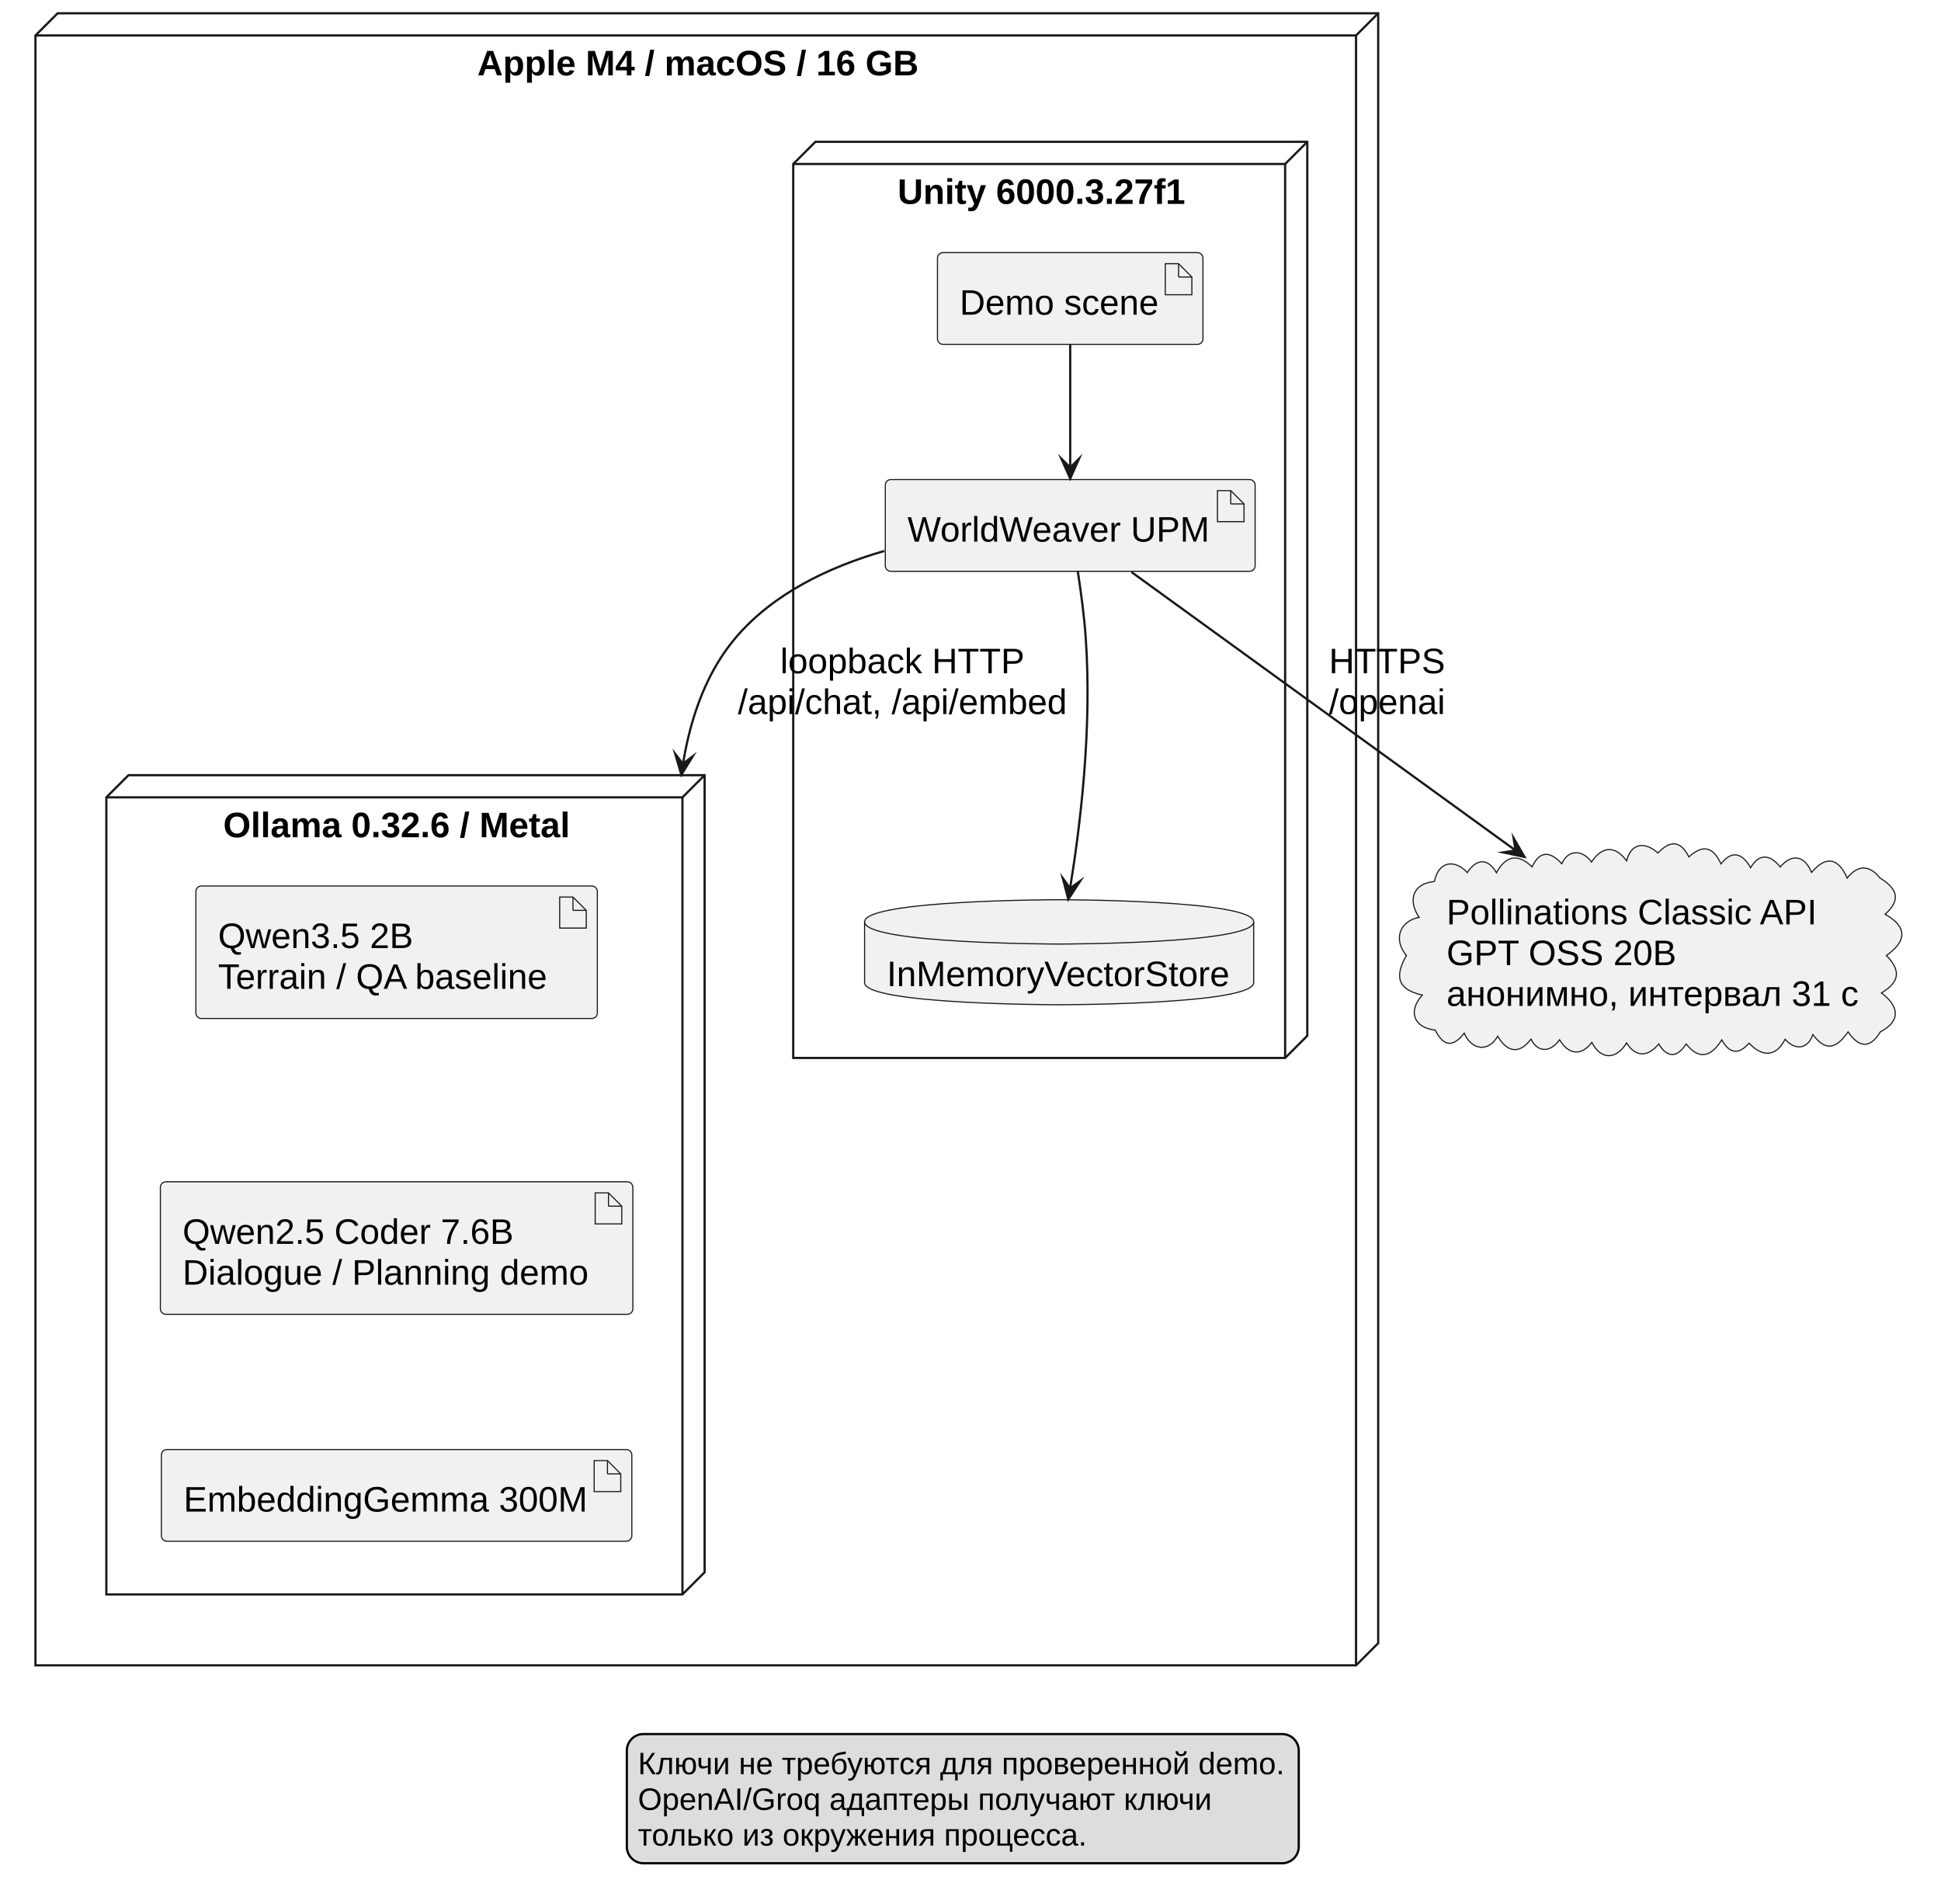
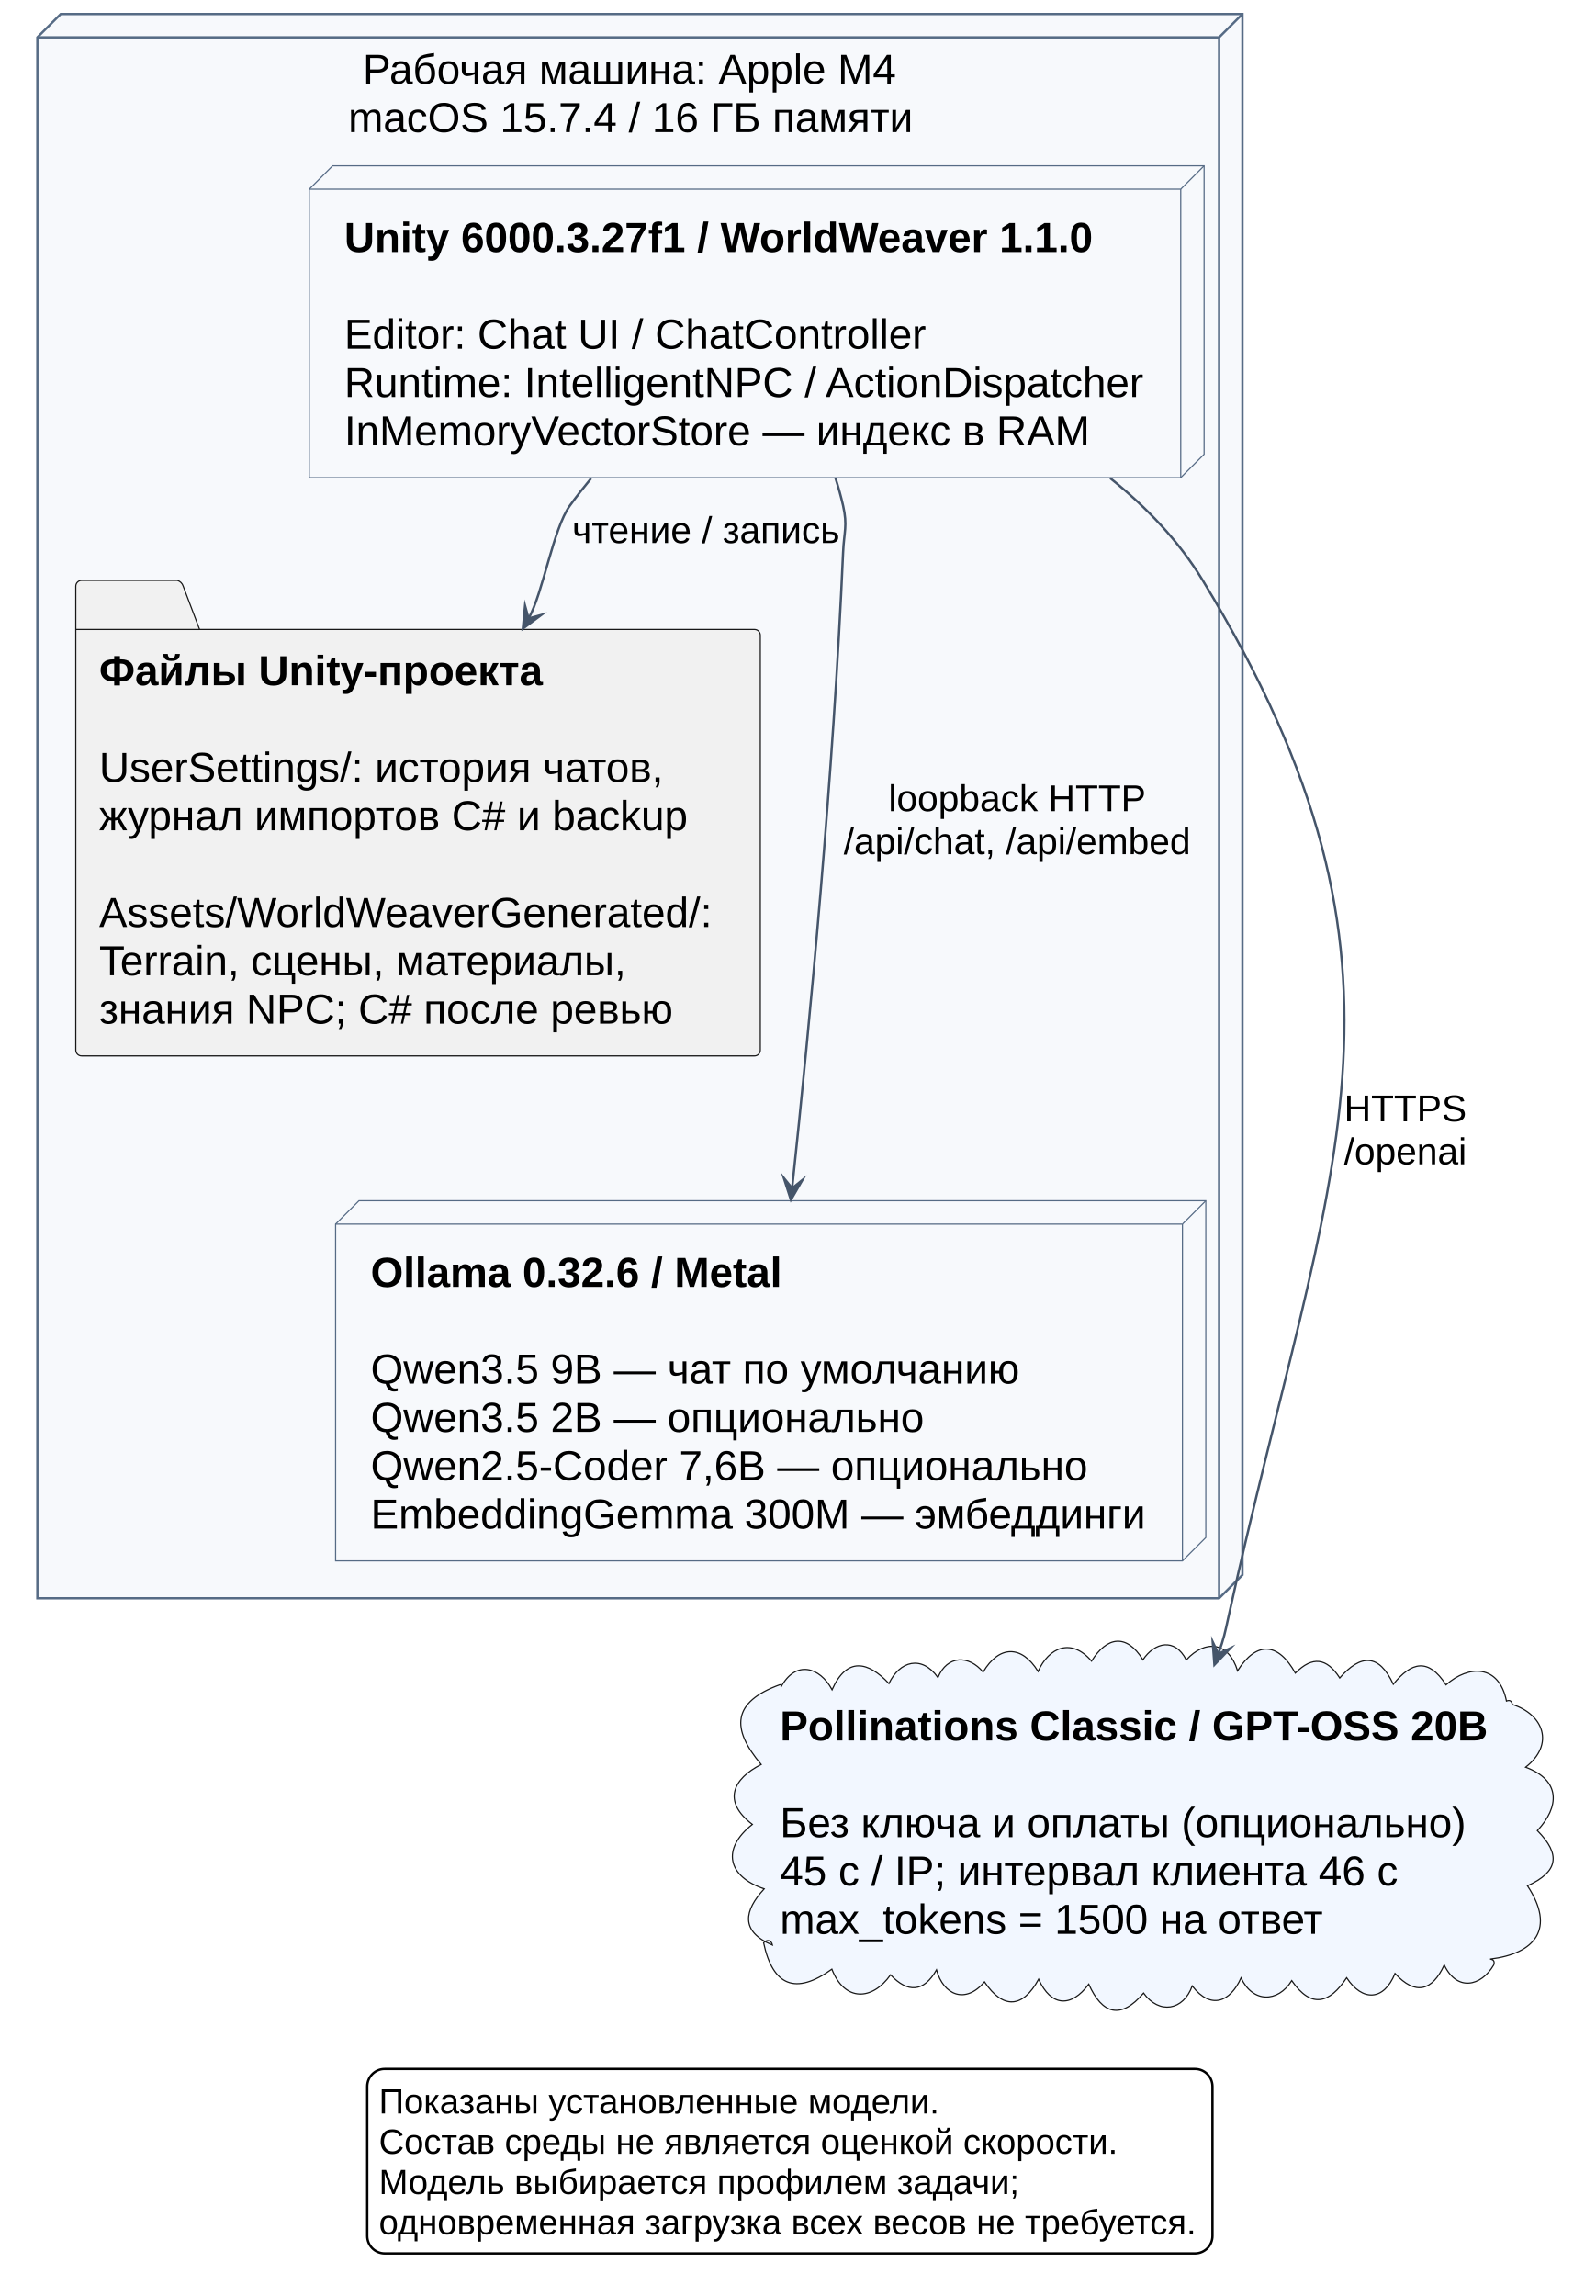
- <svg xmlns="http://www.w3.org/2000/svg" version="1.1" data-diagram-type="DESCRIPTION" style="width:876px;height:859px;background:#FFFFFF;" width="876px" height="859px" viewBox="0 0 876 859" zoomAndPan="magnify" preserveAspectRatio="none" contentStyleType="text/css">
+ <svg xmlns="http://www.w3.org/2000/svg" version="1.1" data-diagram-type="DESCRIPTION" style="width:683px;height:983px;background:#FFFFFF;" width="683px" height="983px" viewBox="0 0 683 983" zoomAndPan="magnify" preserveAspectRatio="none" contentStyleType="text/css">
  <defs />
  <g font-family="sans-serif" lengthAdjust="spacing">
-     <g class="cluster" data-qualified-name="Apple M4 . macOS . 16 GB" id="ent0001" data-source-line="5">
-       <polygon points="16,16,26,6,622,6,622,741.49,612,751.49,16,751.49,16,16" fill="none" style="stroke:#181818;stroke-width:1;stroke-linejoin:miter;stroke-miterlimit:10;" />
-       <line x1="612" y1="16" x2="622" y2="6" style="stroke:#181818;stroke-width:1;" />
-       <line x1="16" y1="16" x2="612" y2="16" style="stroke:#181818;stroke-width:1;" />
-       <line x1="612" y1="16" x2="612" y2="751.49" style="stroke:#181818;stroke-width:1;" />
-       <text x="215.414" y="34.008" fill="#000" font-size="16" textLength="199.172" font-weight="700" font-family="Arial">Apple M4 / macOS / 16 GB</text>
+     <g class="cluster" data-qualified-name="Host" id="ent0001" data-source-line="17">
+       <polygon points="16,16,26,6,532,6,532,674.27,522,684.27,16,684.27,16,16" fill="#F7F9FC" style="stroke:#566B85;stroke-width:1;stroke-linejoin:miter;stroke-miterlimit:10;" />
+       <line x1="522" y1="16" x2="532" y2="6" style="stroke:#566B85;stroke-width:1;" />
+       <line x1="16" y1="16" x2="522" y2="16" style="stroke:#566B85;stroke-width:1;" />
+       <line x1="522" y1="16" x2="522" y2="684.27" style="stroke:#566B85;stroke-width:1;" />
+       <text x="155.325" y="35.884" fill="#000" font-size="18" textLength="229.351" font-family="Arial">Рабочая машина: Apple M4</text>
+       <text x="149.089" y="56.582" fill="#000" font-size="18" textLength="241.822" font-family="Arial">macOS 15.7.4 / 16 ГБ памяти</text>
    </g>
-     <g class="cluster" data-qualified-name="Apple M4 . macOS . 16 GB.EditorNode" id="ent0002" data-source-line="6">
-       <polygon points="358,74,368,64,590,64,590,467.4,580,477.4,358,477.4,358,74" fill="none" style="stroke:#181818;stroke-width:1;stroke-linejoin:miter;stroke-miterlimit:10;" />
-       <line x1="580" y1="74" x2="590" y2="64" style="stroke:#181818;stroke-width:1;" />
-       <line x1="358" y1="74" x2="580" y2="74" style="stroke:#181818;stroke-width:1;" />
-       <line x1="580" y1="74" x2="580" y2="477.4" style="stroke:#181818;stroke-width:1;" />
-       <text x="405.074" y="92.008" fill="#000" font-size="16" textLength="129.852" font-weight="700" font-family="Arial">Unity 6000.3.27f1</text>
+     <g class="entity" data-qualified-name="Host.Unity" id="ent0002" data-source-line="18">
+       <polygon points="132.42,81,142.42,71,515.571,71,515.571,194.491,505.571,204.491,132.42,204.491,132.42,81" fill="#F7F9FC" style="stroke:#566B85;stroke-width:0.5;stroke-linejoin:miter;stroke-miterlimit:10;" />
+       <line x1="505.571" y1="81" x2="515.571" y2="71" style="stroke:#566B85;stroke-width:0.5;" />
+       <line x1="132.42" y1="81" x2="505.571" y2="81" style="stroke:#566B85;stroke-width:0.5;" />
+       <line x1="505.571" y1="81" x2="505.571" y2="204.491" style="stroke:#566B85;stroke-width:0.5;" />
+       <text x="147.42" y="107.884" fill="#000" font-size="18" textLength="321.144" font-weight="700" font-family="Arial">Unity 6000.3.27f1 / WorldWeaver 1.1.0</text>
+       <text x="147.42" y="128.582" fill="#000" font-size="18" font-family="Arial"> </text>
+       <text x="147.42" y="149.28" fill="#000" font-size="18" textLength="249.1" font-family="Arial">Editor: Chat UI / ChatController</text>
+       <text x="147.42" y="169.979" fill="#000" font-size="18" textLength="343.151" font-family="Arial">Runtime: IntelligentNPC / ActionDispatcher</text>
+       <text x="147.42" y="190.677" fill="#000" font-size="18" textLength="320.01" font-family="Arial">InMemoryVectorStore — индекс в RAM</text>
    </g>
-     <g class="cluster" data-qualified-name="Apple M4 . macOS . 16 GB.OllamaNode" id="ent0006" data-source-line="11">
-       <polygon points="48,359.8,58,349.8,318,349.8,318,709.49,308,719.49,48,719.49,48,359.8" fill="none" style="stroke:#181818;stroke-width:1;stroke-linejoin:miter;stroke-miterlimit:10;" />
-       <line x1="308" y1="359.8" x2="318" y2="349.8" style="stroke:#181818;stroke-width:1;" />
-       <line x1="48" y1="359.8" x2="308" y2="359.8" style="stroke:#181818;stroke-width:1;" />
-       <line x1="308" y1="359.8" x2="308" y2="719.49" style="stroke:#181818;stroke-width:1;" />
-       <text x="100.738" y="377.808" fill="#000" font-size="16" textLength="156.523" font-weight="700" font-family="Arial">Ollama 0.32.6 / Metal</text>
+     <g class="entity" data-qualified-name="Host.Files" id="ent0003" data-source-line="19">
+       <path d="M34.95,248.49 L75.95,248.49 A3.75,3.75 0 0 1 78.45,250.99 L85.45,269.49 L323.051,269.49 A2.5,2.5 0 0 1 325.551,271.99 L325.551,449.576 A2.5,2.5 0 0 1 323.051,452.076 L34.95,452.076 A2.5,2.5 0 0 1 32.45,449.576 L32.45,250.99 A2.5,2.5 0 0 1 34.95,248.49" style="stroke:#181818;stroke-width:0.5;" fill="#F1F1F1" />
+       <line x1="32.45" y1="269.49" x2="85.45" y2="269.49" style="stroke:#181818;stroke-width:0.5;" />
+       <text x="42.45" y="293.374" fill="#000" font-size="18" textLength="189.949" font-weight="700" font-family="Arial">Файлы Unity-проекта</text>
+       <text x="42.45" y="314.072" fill="#000" font-size="18" font-family="Arial"> </text>
+       <text x="42.45" y="334.77" fill="#000" font-size="18" textLength="242.376" font-family="Arial">UserSettings/: история чатов,</text>
+       <text x="42.45" y="355.469" fill="#000" font-size="18" textLength="252.633" font-family="Arial">журнал импортов C# и backup</text>
+       <text x="42.45" y="376.167" fill="#000" font-size="18" font-family="Arial"> </text>
+       <text x="42.45" y="396.865" fill="#000" font-size="18" textLength="263.101" font-family="Arial">Assets/WorldWeaverGenerated/:</text>
+       <text x="42.45" y="417.563" fill="#000" font-size="18" textLength="228.375" font-family="Arial">Terrain, сцены, материалы,</text>
+       <text x="42.45" y="438.261" fill="#000" font-size="18" textLength="245.698" font-family="Arial">знания NPC; C# после ревью</text>
    </g>
-     <g class="entity" data-qualified-name="Apple M4 . macOS . 16 GB.EditorNode.Toolkit" id="ent0003" data-source-line="7">
-       <rect x="399.55" y="216.4" width="166.906" height="41.398" fill="#F1F1F1" style="stroke:#181818;stroke-width:0.5;" rx="2.5" ry="2.5" />
-       <polygon points="549.456,221.4,549.456,235.4,561.456,235.4,561.456,227.4,555.456,221.4,549.456,221.4" fill="#F1F1F1" style="stroke:#181818;stroke-width:0.5;stroke-linejoin:miter;stroke-miterlimit:10;" />
-       <line x1="555.456" y1="221.4" x2="555.456" y2="227.4" style="stroke:#181818;stroke-width:0.5;" />
-       <line x1="561.456" y1="227.4" x2="555.456" y2="227.4" style="stroke:#181818;stroke-width:0.5;" />
-       <text x="409.55" y="244.408" fill="#000" font-size="16" textLength="136.906" font-family="Arial">WorldWeaver UPM</text>
+     <g class="entity" data-qualified-name="Host.Ollama" id="ent0004" data-source-line="20">
+       <polygon points="143.7,524.08,153.7,514.08,516.304,514.08,516.304,658.269,506.304,668.269,143.7,668.269,143.7,524.08" fill="#F7F9FC" style="stroke:#566B85;stroke-width:0.5;stroke-linejoin:miter;stroke-miterlimit:10;" />
+       <line x1="506.304" y1="524.08" x2="516.304" y2="514.08" style="stroke:#566B85;stroke-width:0.5;" />
+       <line x1="143.7" y1="524.08" x2="506.304" y2="524.08" style="stroke:#566B85;stroke-width:0.5;" />
+       <line x1="506.304" y1="524.08" x2="506.304" y2="668.269" style="stroke:#566B85;stroke-width:0.5;" />
+       <text x="158.7" y="550.964" fill="#000" font-size="18" textLength="176.089" font-weight="700" font-family="Arial">Ollama 0.32.6 / Metal</text>
+       <text x="158.7" y="571.662" fill="#000" font-size="18" font-family="Arial"> </text>
+       <text x="158.7" y="592.36" fill="#000" font-size="18" textLength="279.229" font-family="Arial">Qwen3.5 9B — чат по умолчанию</text>
+       <text x="158.7" y="613.059" fill="#000" font-size="18" textLength="236.979" font-family="Arial">Qwen3.5 2B — опционально</text>
+       <text x="158.7" y="633.757" fill="#000" font-size="18" textLength="307.011" font-family="Arial">Qwen2.5-Coder 7,6B — опционально</text>
+       <text x="158.7" y="654.455" fill="#000" font-size="18" textLength="332.604" font-family="Arial">EmbeddingGemma 300M — эмбеддинги</text>
    </g>
-     <g class="entity" data-qualified-name="Apple M4 . macOS . 16 GB.EditorNode.Scene" id="ent0004" data-source-line="8">
-       <rect x="423.09" y="114" width="119.82" height="41.398" fill="#F1F1F1" style="stroke:#181818;stroke-width:0.5;" rx="2.5" ry="2.5" />
-       <polygon points="525.91,119,525.91,133,537.91,133,537.91,125,531.91,119,525.91,119" fill="#F1F1F1" style="stroke:#181818;stroke-width:0.5;stroke-linejoin:miter;stroke-miterlimit:10;" />
-       <line x1="531.91" y1="119" x2="531.91" y2="125" style="stroke:#181818;stroke-width:0.5;" />
-       <line x1="537.91" y1="125" x2="531.91" y2="125" style="stroke:#181818;stroke-width:0.5;" />
-       <text x="433.09" y="142.008" fill="#000" font-size="16" textLength="89.82" font-family="Arial">Demo scene</text>
+     <g class="entity" data-qualified-name="Classic" id="ent0008" data-source-line="26">
+       <path d="M334.355,722.367 C340.677,710.6 351.011,713.634 356.283,723.435 C362.587,709.213 371.742,711.285 380.626,720.787 C385.185,711.154 394.655,708.432 401.607,718.199 C405.644,708.543 414.877,708.554 420.955,715.873 C427.783,704.383 437.409,704.157 444.497,715.605 C449.121,705.213 458.806,701.095 467.385,711.186 C473.876,700.737 482.315,699.189 489.38,710.609 C494.361,703.147 503.017,701.014 507.938,710.674 C516.195,701.708 526.15,702.975 529.901,715.318 C538.177,702.336 547.407,703.268 554.636,716.312 C561.965,708.949 568.085,709.76 573.657,718.4 C582.538,708.184 590.47,707.83 596.586,721.1 C604.349,711.466 611.624,709.683 619.159,721.341 C628.847,712.732 641.875,712.529 645.044,728.27 C646.516,727.73 647.28,728.227 647.555,729.737 C660.945,733.996 665.767,746.857 653.25,756.606 C668.386,762.198 667.761,773.597 658.275,783.748 C668.396,793.978 667.273,801.335 654.046,807.388 C666.141,825.716 657.354,836.452 638.044,838.761 C639.628,838.974 640.077,839.808 639.58,841.287 C634.196,850.55 623.792,852.702 618.403,841.291 C613.261,852.469 606.024,854.407 597.323,844.922 C592.537,856.734 583.346,856.999 576.61,846.752 C569.404,857.665 561.527,860.222 553.104,847.988 C547.111,857.601 536.304,857.429 531.401,846.818 C526.768,857.096 518.521,860.633 510.487,850.262 C506.71,860.814 496.327,862.568 489.649,853.313 C479.946,864.787 471.919,862.406 466.18,849.498 C458.673,859.648 450.058,859.181 444.726,847.374 C437.944,859.821 429.526,860.399 421.543,848.518 C413.442,858.149 403.972,854.253 400.998,843.381 C395.542,852.984 388.657,853.323 381.321,845.504 C373.487,856.639 361.605,857.057 356.194,843.078 C340.756,854.236 330.883,850.348 326.96,831.761 C328.435,830.174 330.282,830.624 330.762,832.773 C316.743,826.884 318.701,817.902 327.213,808.692 C311.642,803.435 308.723,791.663 322.154,781.09 C309.198,771.272 313.802,761.566 325.923,755.433 C312.981,740.128 313.42,728.698 333.96,721.27 C334.662,721.399 334.688,721.866 334.355,722.367" style="stroke:#181818;stroke-width:0.5;" fill="#F2F7FF" />
+       <text x="333.96" y="745.154" fill="#000" font-size="18" textLength="304.084" font-weight="700" font-family="Arial">Pollinations Classic / GPT-OSS 20B</text>
+       <text x="333.96" y="765.852" fill="#000" font-size="18" font-family="Arial"> </text>
+       <text x="333.96" y="786.55" fill="#000" font-size="18" textLength="294.759" font-family="Arial">Без ключа и оплаты (опционально)</text>
+       <text x="333.96" y="807.249" fill="#000" font-size="18" textLength="265.034" font-family="Arial">45 с / IP; интервал клиента 46 с</text>
+       <text x="333.96" y="827.947" fill="#000" font-size="18" textLength="233.631" font-family="Arial">max_tokens = 1500 на ответ</text>
    </g>
-     <g class="entity" data-qualified-name="Apple M4 . macOS . 16 GB.EditorNode.Index" id="ent0005" data-source-line="9">
-       <path d="M390.2,416 C390.2,406 478.005,406 478.005,406 C478.005,406 565.809,406 565.809,416 L565.809,443.398 C565.809,453.398 478.005,453.398 478.005,453.398 C478.005,453.398 390.2,453.398 390.2,443.398 L390.2,416" style="stroke:#181818;stroke-width:0.5;" fill="#F1F1F1" />
-       <path d="M390.2,416 C390.2,426 478.005,426 478.005,426 C478.005,426 565.809,426 565.809,416" style="stroke:#181818;stroke-width:0.5;" fill="none" />
-       <text x="400.2" y="445.008" fill="#000" font-size="16" textLength="155.609" font-family="Arial">InMemoryVectorStore</text>
+     <g class="link" data-entity-1="ent0002" data-entity-2="ent0003" id="lnk5" data-source-line="21" data-link-type="dependency">
+       <path d="M253.08,204.84 C249.89,208.68 246.84,212.57 244,216.49 C236.84,226.36 232.562,253.788 226.332,264.798" style="stroke:#45556A;stroke-width:1;" fill="none" id="Unity-to-Files" />
+       <polygon points="223.87,269.15,231.784,263.287,226.332,264.798,224.821,259.347,223.87,269.15" fill="#45556A" style="stroke:#45556A;stroke-width:1;stroke-linejoin:miter;stroke-miterlimit:10;" />
+       <text x="245" y="232.498" fill="#000" font-size="16" textLength="114.742" font-family="Arial">чтение / запись</text>
    </g>
-     <g class="entity" data-qualified-name="Apple M4 . macOS . 16 GB.OllamaNode.Qwen" id="ent0007" data-source-line="12">
-       <rect x="88.41" y="399.8" width="181.18" height="59.797" fill="#F1F1F1" style="stroke:#181818;stroke-width:0.5;" rx="2.5" ry="2.5" />
-       <polygon points="252.59,404.8,252.59,418.8,264.59,418.8,264.59,410.8,258.59,404.8,252.59,404.8" fill="#F1F1F1" style="stroke:#181818;stroke-width:0.5;stroke-linejoin:miter;stroke-miterlimit:10;" />
-       <line x1="258.59" y1="404.8" x2="258.59" y2="410.8" style="stroke:#181818;stroke-width:0.5;" />
-       <line x1="264.59" y1="410.8" x2="258.59" y2="410.8" style="stroke:#181818;stroke-width:0.5;" />
-       <text x="98.41" y="427.808" fill="#000" font-size="16" textLength="88.055" font-family="Arial">Qwen3.5 2B</text>
-       <text x="98.41" y="446.206" fill="#000" font-size="16" textLength="151.18" font-family="Arial">Terrain / QA baseline</text>
+     <g class="link" data-entity-1="ent0002" data-entity-2="ent0004" id="lnk6" data-source-line="22" data-link-type="dependency">
+       <path d="M357.72,204.63 C359,208.59 360.11,212.56 361,216.49 C362.96,225.16 361.39,227.61 361,236.49 C356.81,332.25 346.8,437.198 339.18,508.748" style="stroke:#45556A;stroke-width:1;" fill="none" id="Unity-to-Ollama" />
+       <polygon points="338.65,513.72,343.581,505.194,339.18,508.748,335.626,504.347,338.65,513.72" fill="#45556A" style="stroke:#45556A;stroke-width:1;stroke-linejoin:miter;stroke-miterlimit:10;" />
+       <text x="380.387" y="347.298" fill="#000" font-size="16" textLength="110.266" font-family="Arial">loopback HTTP</text>
+       <text x="361.25" y="365.696" fill="#000" font-size="16" textLength="148.539" font-family="Arial">/api/chat, /api/embed</text>
    </g>
-     <g class="entity" data-qualified-name="Apple M4 . macOS . 16 GB.OllamaNode.Coder" id="ent0008" data-source-line="13">
-       <rect x="72.38" y="533.29" width="213.234" height="59.797" fill="#F1F1F1" style="stroke:#181818;stroke-width:0.5;" rx="2.5" ry="2.5" />
-       <polygon points="268.614,538.29,268.614,552.29,280.614,552.29,280.614,544.29,274.614,538.29,268.614,538.29" fill="#F1F1F1" style="stroke:#181818;stroke-width:0.5;stroke-linejoin:miter;stroke-miterlimit:10;" />
-       <line x1="274.614" y1="538.29" x2="274.614" y2="544.29" style="stroke:#181818;stroke-width:0.5;" />
-       <line x1="280.614" y1="544.29" x2="274.614" y2="544.29" style="stroke:#181818;stroke-width:0.5;" />
-       <text x="82.38" y="561.298" fill="#000" font-size="16" textLength="149.422" font-family="Arial">Qwen2.5 Coder 7.6B</text>
-       <text x="82.38" y="579.696" fill="#000" font-size="16" textLength="183.234" font-family="Arial">Dialogue / Planning demo</text>
+     <g class="link" data-entity-1="ent0002" data-entity-2="ent0008" id="lnk9" data-source-line="27" data-link-type="dependency">
+       <path d="M475.36,204.72 C490.95,217.15 504.78,231.65 515,248.49 C617.34,417.17 568.29,499.56 526,692.27 C524.51,699.07 524.121,701.275 521.681,708.065" style="stroke:#45556A;stroke-width:1;" fill="none" id="Unity-to-Classic" />
+       <polygon points="519.99,712.77,526.798,705.653,521.681,708.065,519.269,702.948,519.99,712.77" fill="#45556A" style="stroke:#45556A;stroke-width:1;stroke-linejoin:miter;stroke-miterlimit:10;" />
+       <text x="575.523" y="480.088" fill="#000" font-size="16" textLength="52.445" font-family="Arial">HTTPS</text>
+       <text x="575.5" y="498.486" fill="#000" font-size="16" textLength="52.492" font-family="Arial">/openai</text>
    </g>
-     <g class="entity" data-qualified-name="Apple M4 . macOS . 16 GB.OllamaNode.Gemma" id="ent0009" data-source-line="14">
-       <rect x="72.84" y="654.09" width="212.313" height="41.398" fill="#F1F1F1" style="stroke:#181818;stroke-width:0.5;" rx="2.5" ry="2.5" />
-       <polygon points="268.153,659.09,268.153,673.09,280.153,673.09,280.153,665.09,274.153,659.09,268.153,659.09" fill="#F1F1F1" style="stroke:#181818;stroke-width:0.5;stroke-linejoin:miter;stroke-miterlimit:10;" />
-       <line x1="274.153" y1="659.09" x2="274.153" y2="665.09" style="stroke:#181818;stroke-width:0.5;" />
-       <line x1="280.153" y1="665.09" x2="274.153" y2="665.09" style="stroke:#181818;stroke-width:0.5;" />
-       <text x="82.84" y="682.098" fill="#000" font-size="16" textLength="182.313" font-family="Arial">EmbeddingGemma 300M</text>
-     </g>
-     <g class="entity" data-qualified-name="Free" id="ent0013" data-source-line="20">
-       <path d="M647.412,397.784 C649.057,388.794 656.386,387.406 662.215,393.744 C666.162,387.592 671.501,386.916 675.366,393.826 C679.532,386.175 684.982,384.898 691.452,391.161 C695.004,383.453 699.937,384.31 704.847,389.779 C707.892,382.875 714.49,383.63 718.257,388.989 C722.999,381.832 728.849,381.314 734.095,388.43 C736.373,379.989 742.611,379.891 748.236,384.915 C753.811,379.165 758.331,379.081 762.221,386.68 C768.662,380.822 773.197,382.199 776.702,389.832 C781.885,383.205 786.546,385.274 790.071,391.55 C794.153,384.676 799.062,385.733 803.443,391.226 C808.859,384.811 814.562,386.239 817.579,393.674 C824.248,385.824 829.667,387.222 833.664,396.224 C838.327,390.298 843.642,390.097 848.382,396.129 C855.826,400.726 858.467,405.756 850.779,412.561 C861.038,418.285 860.465,424.844 851.35,431.163 C858.064,438.054 857.311,443.143 849.133,448.082 C856.795,453.79 858.296,460.533 848.567,465.682 C843.846,473.623 838.76,472.554 834.071,465.649 C829.114,472.706 824.284,475.086 818.165,466.858 C815.747,473.738 810.064,473.951 805.635,468.985 C801.487,477.172 795.107,476.921 789.412,470.731 C784.499,476.14 780.586,475.482 777.049,469.267 C772.54,476.425 767.204,478.903 760.986,471.101 C757.036,477.223 752.537,477.691 748.619,471.07 C743.919,476.825 738.396,477.421 734.076,470.63 C729.635,478.052 722.636,478.625 718.431,470.394 C713.477,476.883 707.729,475.729 703.858,469.184 C700.178,474.472 694.365,475.628 690.937,468.913 C685.571,476.086 680.08,474.674 675.941,467.62 C671.416,475.303 663.957,473.514 660.82,466.218 C655.637,472.898 651.438,472.138 647.733,464.834 C637.819,463.703 635.412,456.217 641.905,449.034 C630.44,446.489 629.45,440.408 634.74,431.15 C628.886,424.244 631.289,415.83 640.467,413.92 C635.407,406.492 637.331,398.696 647.412,397.784" style="stroke:#181818;stroke-width:0.5;" fill="#F1F1F1" />
-       <text x="652.82" y="417.108" fill="#000" font-size="16" textLength="168.07" font-family="Arial">Pollinations Classic API</text>
-       <text x="652.82" y="435.506" fill="#000" font-size="16" textLength="104.039" font-family="Arial">GPT OSS 20B</text>
-       <text x="652.82" y="453.905" fill="#000" font-size="16" textLength="186.352" font-family="Arial">анонимно, интервал 31 с</text>
-     </g>
-     <g class="link" data-entity-1="ent0004" data-entity-2="ent0003" id="lnk14" data-source-line="21" data-link-type="dependency">
-       <path d="M483,155.54 C483,173.02 483,193.38 483,210.96" style="stroke:#181818;stroke-width:1;" fill="none" id="Scene-to-Toolkit" />
-       <polygon points="483,215.96,487,206.96,483,210.96,479,206.96,483,215.96" fill="#181818" style="stroke:#181818;stroke-width:1;stroke-linejoin:miter;stroke-miterlimit:10;" />
-     </g>
-     <g class="link" data-entity-1="ent0003" data-entity-2="ent0005" id="lnk15" data-source-line="22" data-link-type="dependency">
-       <path d="M486.43,257.86 C487.84,266.95 489.31,277.89 490,287.8 C492.92,329.43 487.472,372.965 482.942,400.835" style="stroke:#181818;stroke-width:1;" fill="none" id="Toolkit-to-Index" />
-       <polygon points="482.14,405.77,487.532,397.528,482.942,400.835,479.636,396.245,482.14,405.77" fill="#181818" style="stroke:#181818;stroke-width:1;stroke-linejoin:miter;stroke-miterlimit:10;" />
-     </g>
-     <g class="link" data-entity-1="ent0003" data-entity-2="ent0006" id="lnk16" data-source-line="23" data-link-type="dependency">
-       <path d="M399.08,248.63 C374.14,255.81 348.97,267.81 332,287.8 C321.905,299.69 315.446,314.261 311.445,329.473 C310.445,333.275 309.599,337.119 308.887,340.97 C308.532,342.895 308.21,344.823 307.919,346.749 C307.774,347.712 308.306,343.719 308.176,344.68" style="stroke:#181818;stroke-width:1;" fill="none" id="Toolkit-to-OllamaNode" />
-       <polygon points="307.507,349.636,312.675,341.251,308.176,344.68,304.747,340.181,307.507,349.636" fill="#181818" style="stroke:#181818;stroke-width:1;stroke-linejoin:miter;stroke-miterlimit:10;" />
-       <text x="352.137" y="303.808" fill="#000" font-size="16" textLength="110.266" font-family="Arial">loopback HTTP</text>
-       <text x="333" y="322.206" fill="#000" font-size="16" textLength="148.539" font-family="Arial">/api/chat, /api/embed</text>
-     </g>
-     <g class="link" data-entity-1="ent0003" data-entity-2="ent0013" id="lnk17" data-source-line="24" data-link-type="dependency">
-       <path d="M510.65,258.14 C552.52,288.48 628.921,343.846 683.991,383.756" style="stroke:#181818;stroke-width:1;" fill="none" id="Toolkit-to-Free" />
-       <polygon points="688.04,386.69,683.1,378.17,683.991,383.756,678.405,384.648,688.04,386.69" fill="#181818" style="stroke:#181818;stroke-width:1;stroke-linejoin:miter;stroke-miterlimit:10;" />
-       <text x="599.773" y="303.808" fill="#000" font-size="16" textLength="52.445" font-family="Arial">HTTPS</text>
-       <text x="599.75" y="322.206" fill="#000" font-size="16" textLength="52.492" font-family="Arial">/openai</text>
-     </g>
-     <g class="legend" data-source-line="25">
-       <rect x="282.895" y="782.49" width="303.248" height="58.296" fill="#DDD" style="stroke:#000;stroke-width:1;" rx="7.5" ry="7.5" />
-       <text x="287.895" y="800.622" fill="#000" font-size="14" textLength="293.248" font-family="Arial">Ключи не требуются для проверенной demo.</text>
-       <text x="287.895" y="816.72" fill="#000" font-size="14" textLength="259.964" font-family="Arial">OpenAI/Groq адаптеры получают ключи</text>
-       <text x="287.895" y="832.819" fill="#000" font-size="14" textLength="203.096" font-family="Arial">только из окружения процесса.</text>
+     <g class="legend" data-source-line="30">
+       <rect x="157.237" y="885.787" width="361.921" height="78.994" fill="none" style="stroke:#000;stroke-width:1;" rx="7.5" ry="7.5" />
+       <text x="162.237" y="904.856" fill="#000" font-size="15" textLength="241.289" font-family="Arial">Показаны установленные модели.</text>
+       <text x="162.237" y="922.105" fill="#000" font-size="15" textLength="317.688" font-family="Arial">Состав среды не является оценкой скорости.</text>
+       <text x="162.237" y="939.354" fill="#000" font-size="15" textLength="275.852" font-family="Arial">Модель выбирается профилем задачи;</text>
+       <text x="162.237" y="956.602" fill="#000" font-size="15" textLength="351.921" font-family="Arial">одновременная загрузка всех весов не требуется.</text>
    </g>
  </g>
</svg>
